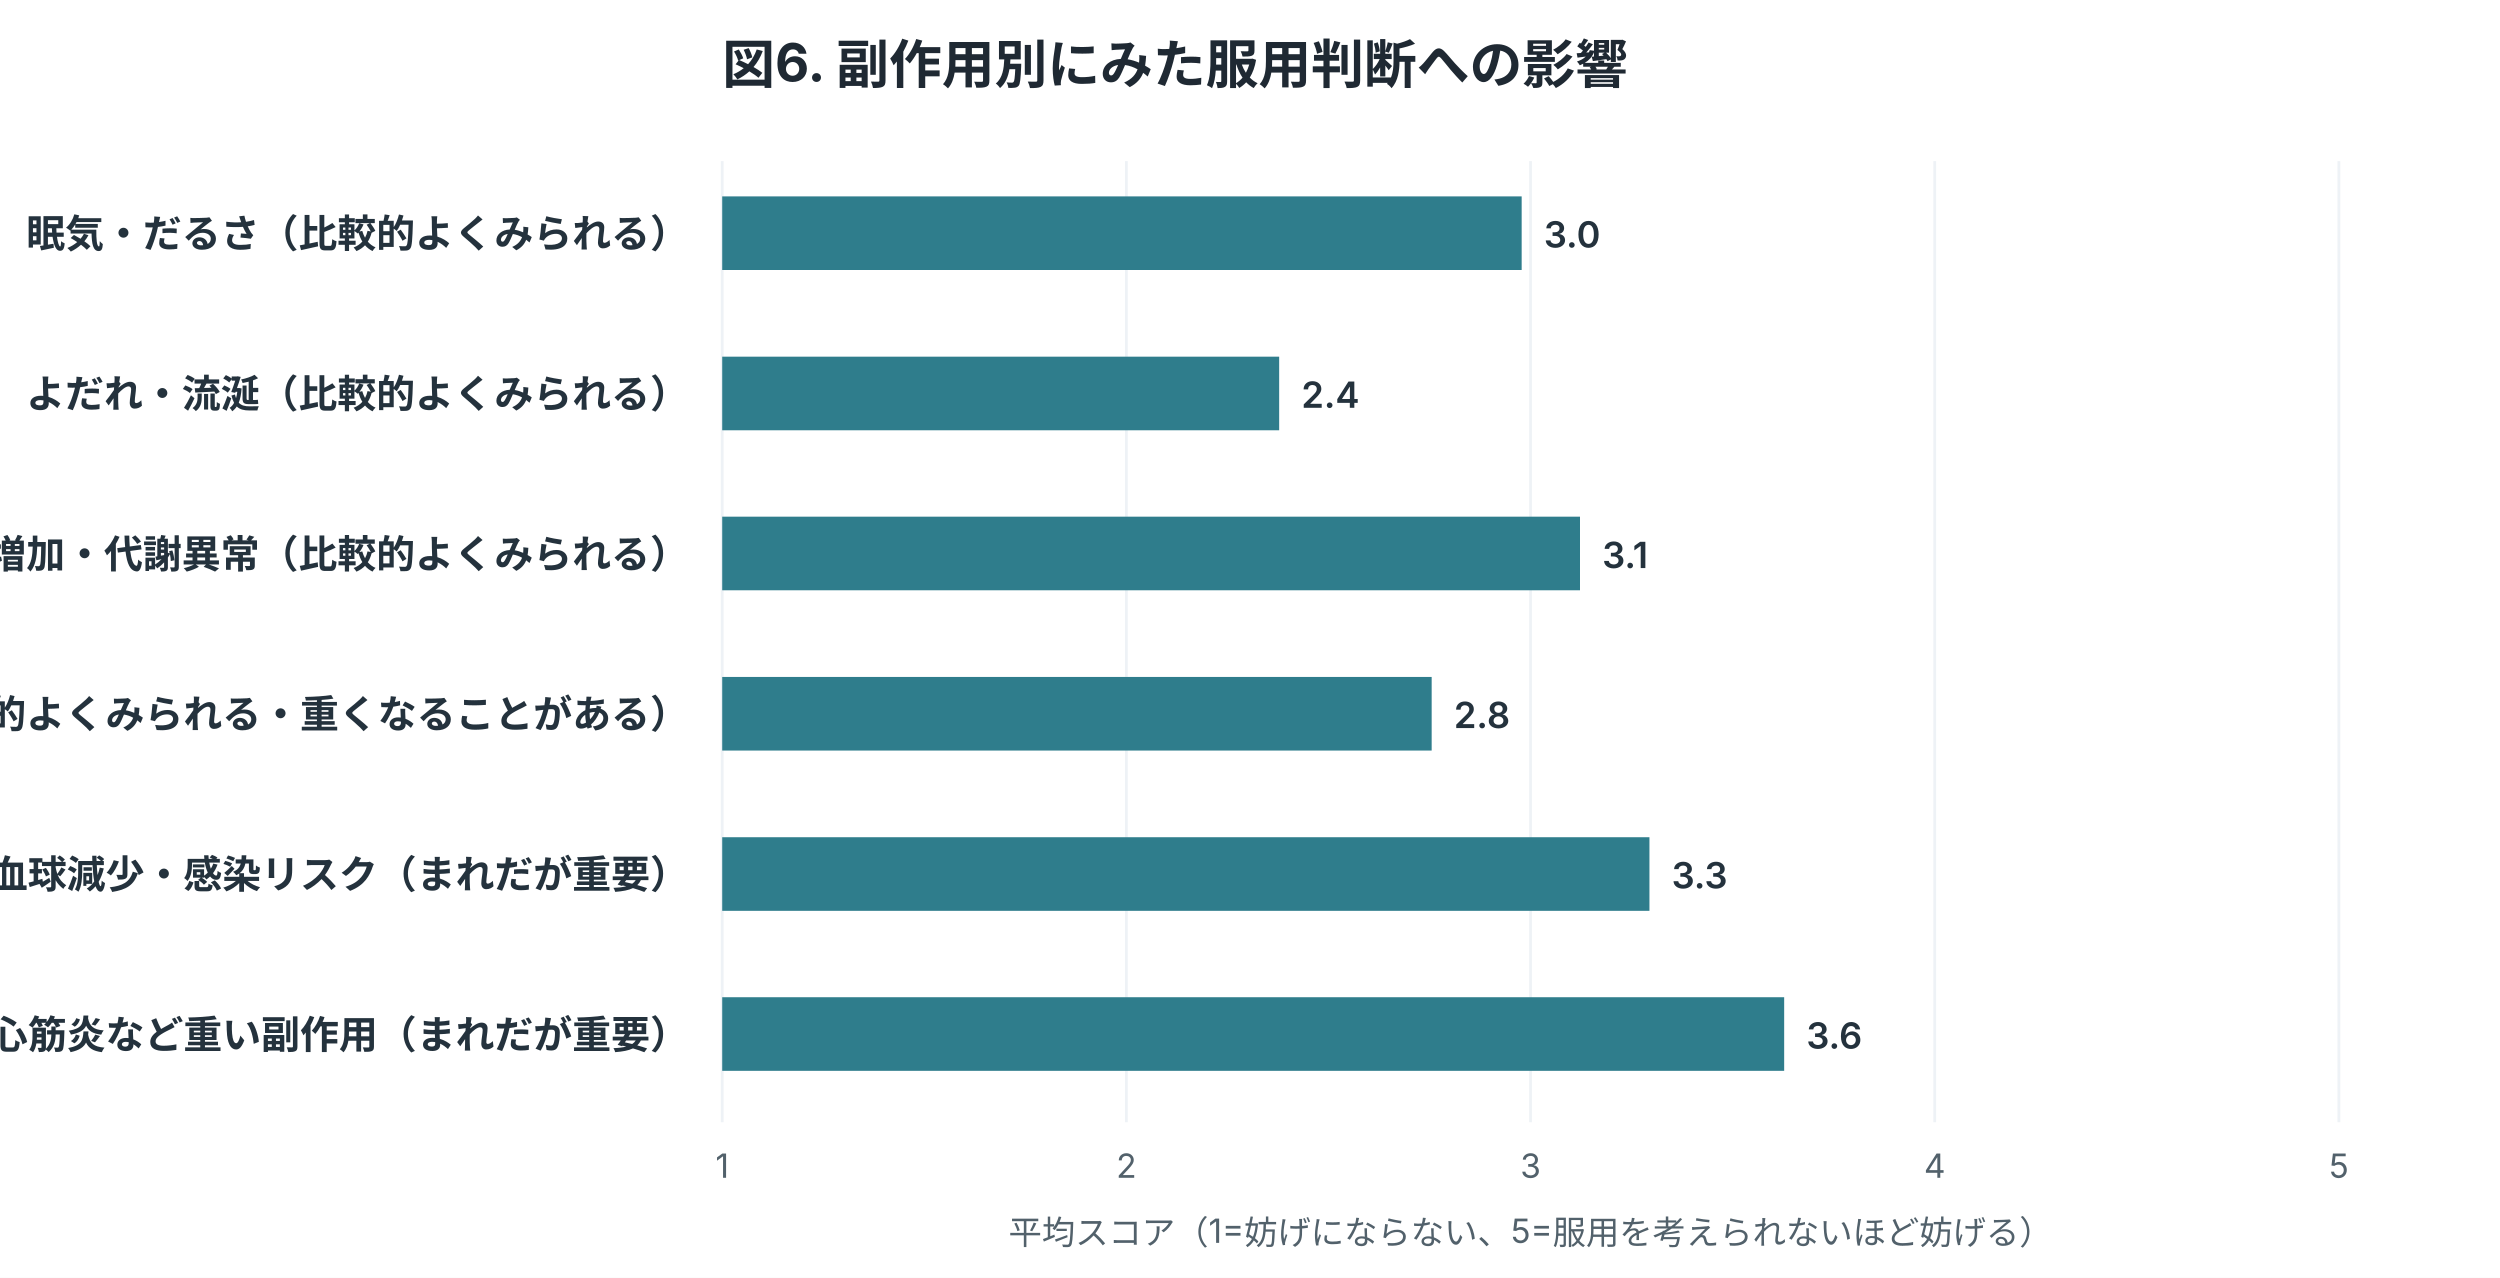
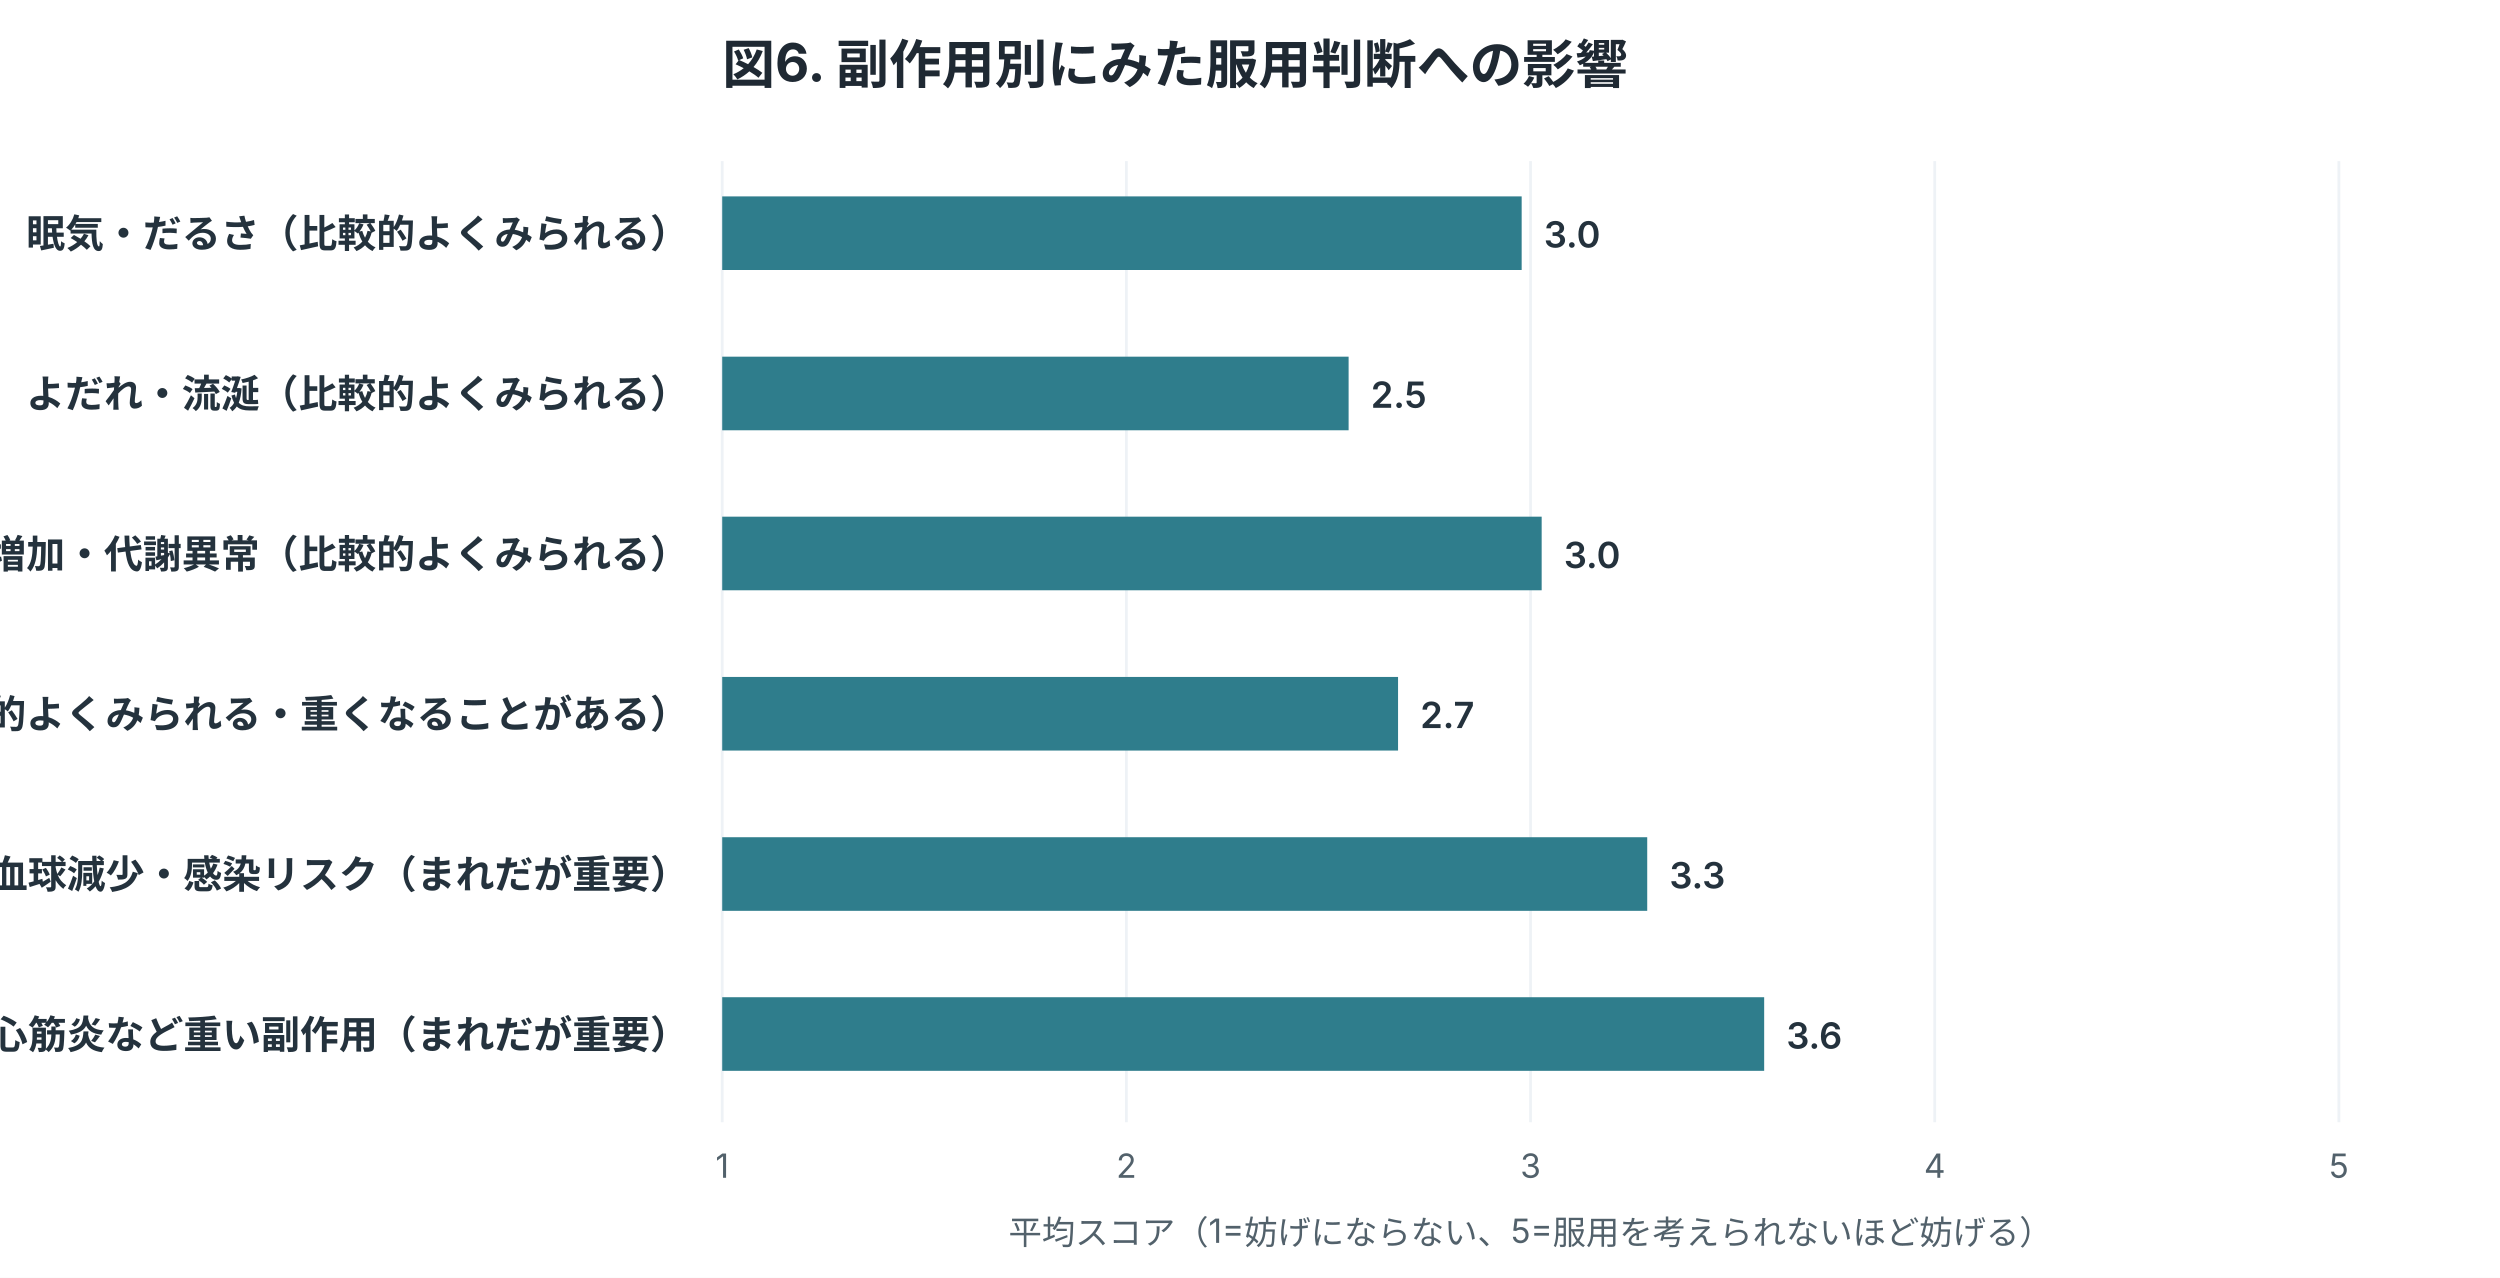
<svg xmlns="http://www.w3.org/2000/svg" width="900" height="460" viewBox="0 0 900 460" role="img">
  <style>
.title{font:700 19px -apple-system,BlinkMacSystemFont,"Segoe UI",sans-serif;fill:#1f2933}
.label{font:600 14px -apple-system,BlinkMacSystemFont,"Segoe UI",sans-serif;fill:#24323d}
.num{font:600 13px -apple-system,BlinkMacSystemFont,"Segoe UI",sans-serif;fill:#24323d}
.axis,.legend,.note{font:12px -apple-system,BlinkMacSystemFont,"Segoe UI",sans-serif;fill:#52616b}
.inside{font:700 13px -apple-system,BlinkMacSystemFont,"Segoe UI",sans-serif;fill:white}
.big{font:700 34px -apple-system,BlinkMacSystemFont,"Segoe UI",sans-serif;fill:#1f2933}
</style>
  <rect width="100%" height="100%" fill="white" />
  <text x="260" y="30" class="title">図6. 副作用別にみた服用判断への影響</text>
  <line x1="260.0" y1="58" x2="260.0" y2="404" stroke="#eef2f6" />
  <text x="260.0" y="424" text-anchor="middle" class="axis">1</text>
  <line x1="405.5" y1="58" x2="405.5" y2="404" stroke="#eef2f6" />
  <text x="405.5" y="424" text-anchor="middle" class="axis">2</text>
  <line x1="551.0" y1="58" x2="551.0" y2="404" stroke="#eef2f6" />
  <text x="551.0" y="424" text-anchor="middle" class="axis">3</text>
  <line x1="696.5" y1="58" x2="696.5" y2="404" stroke="#eef2f6" />
  <text x="696.5" y="424" text-anchor="middle" class="axis">4</text>
  <line x1="842.0" y1="58" x2="842.0" y2="404" stroke="#eef2f6" />
  <text x="842.0" y="424" text-anchor="middle" class="axis">5</text>
  <text x="248" y="89.1" text-anchor="end" class="label">眠気・だるさ（比較的よくみられる）</text>
  <rect x="260" y="70.7" width="287.8" height="26.5" fill="#2f7d8c" />
  <text x="555.8" y="89.1" class="num">3.0</text>
  <text x="248" y="146.8" text-anchor="end" class="label">よだれ・流涎（比較的よくみられる）</text>
-   <rect x="260" y="128.4" width="200.5" height="26.5" fill="#2f7d8c" />
-   <text x="468.5" y="146.8" class="num">2.4</text>
+   <rect x="260" y="128.4" width="225.5" height="26.5" fill="#2f7d8c" />
+   <text x="493.5" y="146.8" class="num">2.5</text>
  <text x="248" y="204.5" text-anchor="end" class="label">体重増加・代謝異常（比較的よくみられる）</text>
-   <rect x="260" y="186.0" width="308.8" height="26.5" fill="#2f7d8c" />
-   <text x="576.8" y="204.5" class="num">3.1</text>
+   <rect x="260" y="186.0" width="295.0" height="26.5" fill="#2f7d8c" />
+   <text x="563.0" y="204.5" class="num">3.0</text>
  <text x="248" y="262.1" text-anchor="end" class="label">便秘（比較的よくみられる・重くなることがある）</text>
-   <rect x="260" y="243.7" width="255.4" height="26.5" fill="#2f7d8c" />
-   <text x="523.4" y="262.1" class="num">2.8</text>
+   <rect x="260" y="243.7" width="243.3" height="26.5" fill="#2f7d8c" />
+   <text x="511.3" y="262.1" class="num">2.7</text>
  <text x="248" y="319.8" text-anchor="end" class="label">白血球減少・感染リスク（まれだが重要）</text>
-   <rect x="260" y="301.4" width="333.8" height="26.5" fill="#2f7d8c" />
-   <text x="601.8" y="319.8" class="num">3.3</text>
+   <rect x="260" y="301.4" width="333.0" height="26.5" fill="#2f7d8c" />
+   <text x="601.0" y="319.8" class="num">3.3</text>
  <text x="248" y="377.5" text-anchor="end" class="label">心筋炎など重い副作用（まれだが重要）</text>
-   <rect x="260" y="359.0" width="382.3" height="26.5" fill="#2f7d8c" />
-   <text x="650.3" y="377.5" class="num">3.6</text>
+   <rect x="260" y="359.0" width="375.1" height="26.5" fill="#2f7d8c" />
+   <text x="643.1" y="377.5" class="num">3.6</text>
  <text x="551.0" y="448" text-anchor="middle" class="axis">平均スコア（1=妨げにならない、5=服用を考えられないほど妨げる）</text>
</svg>
